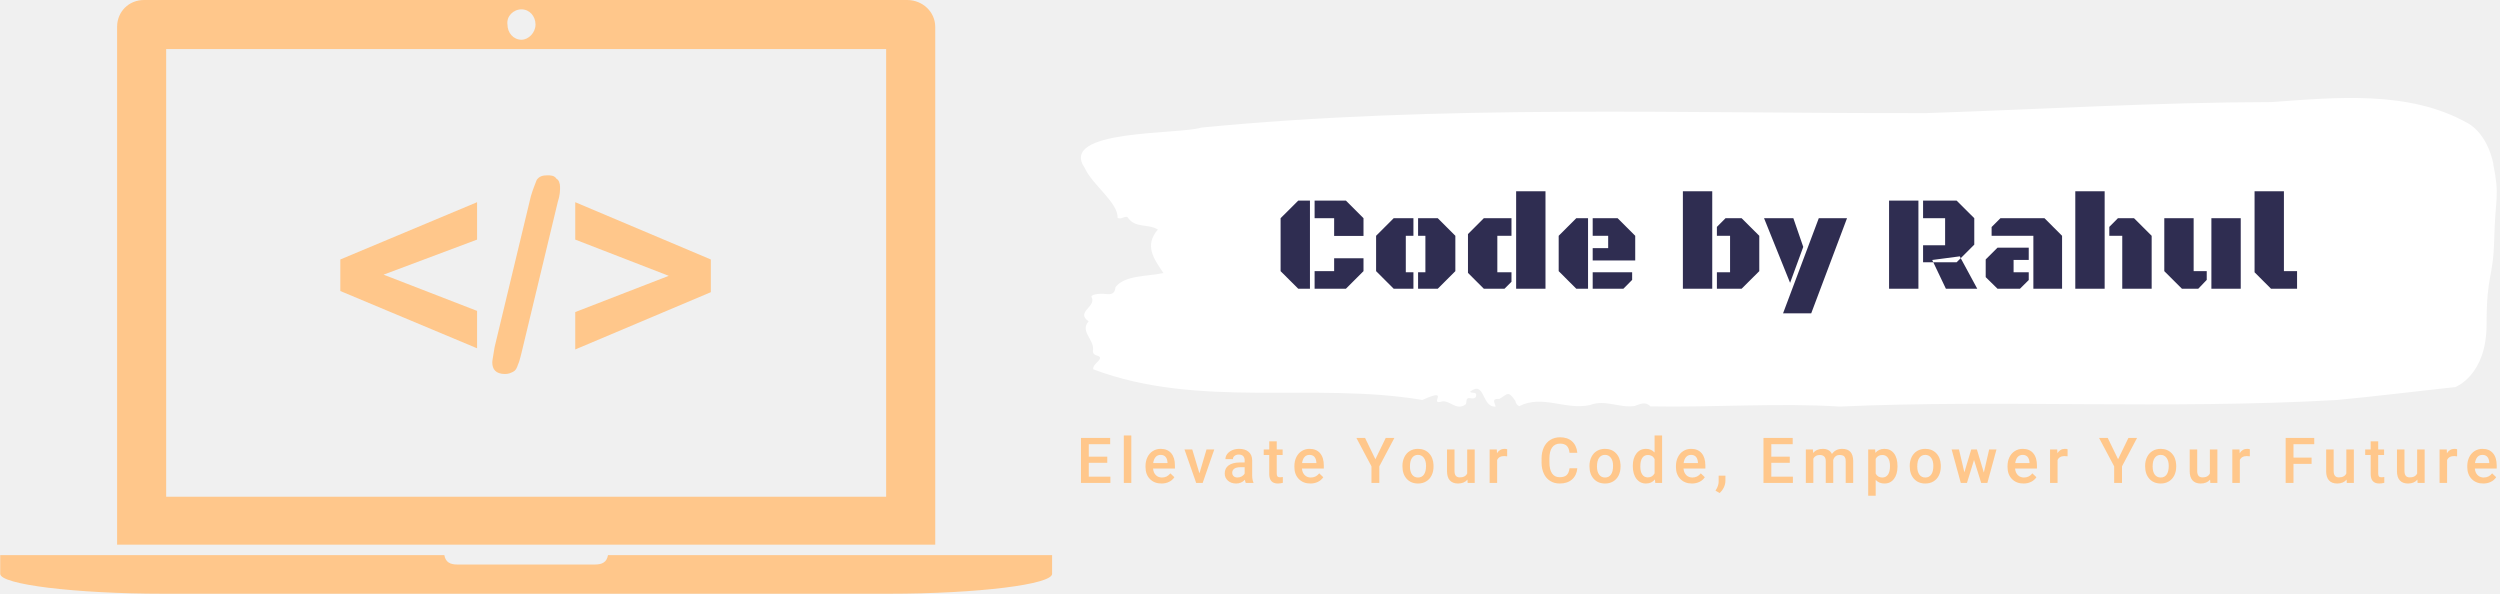
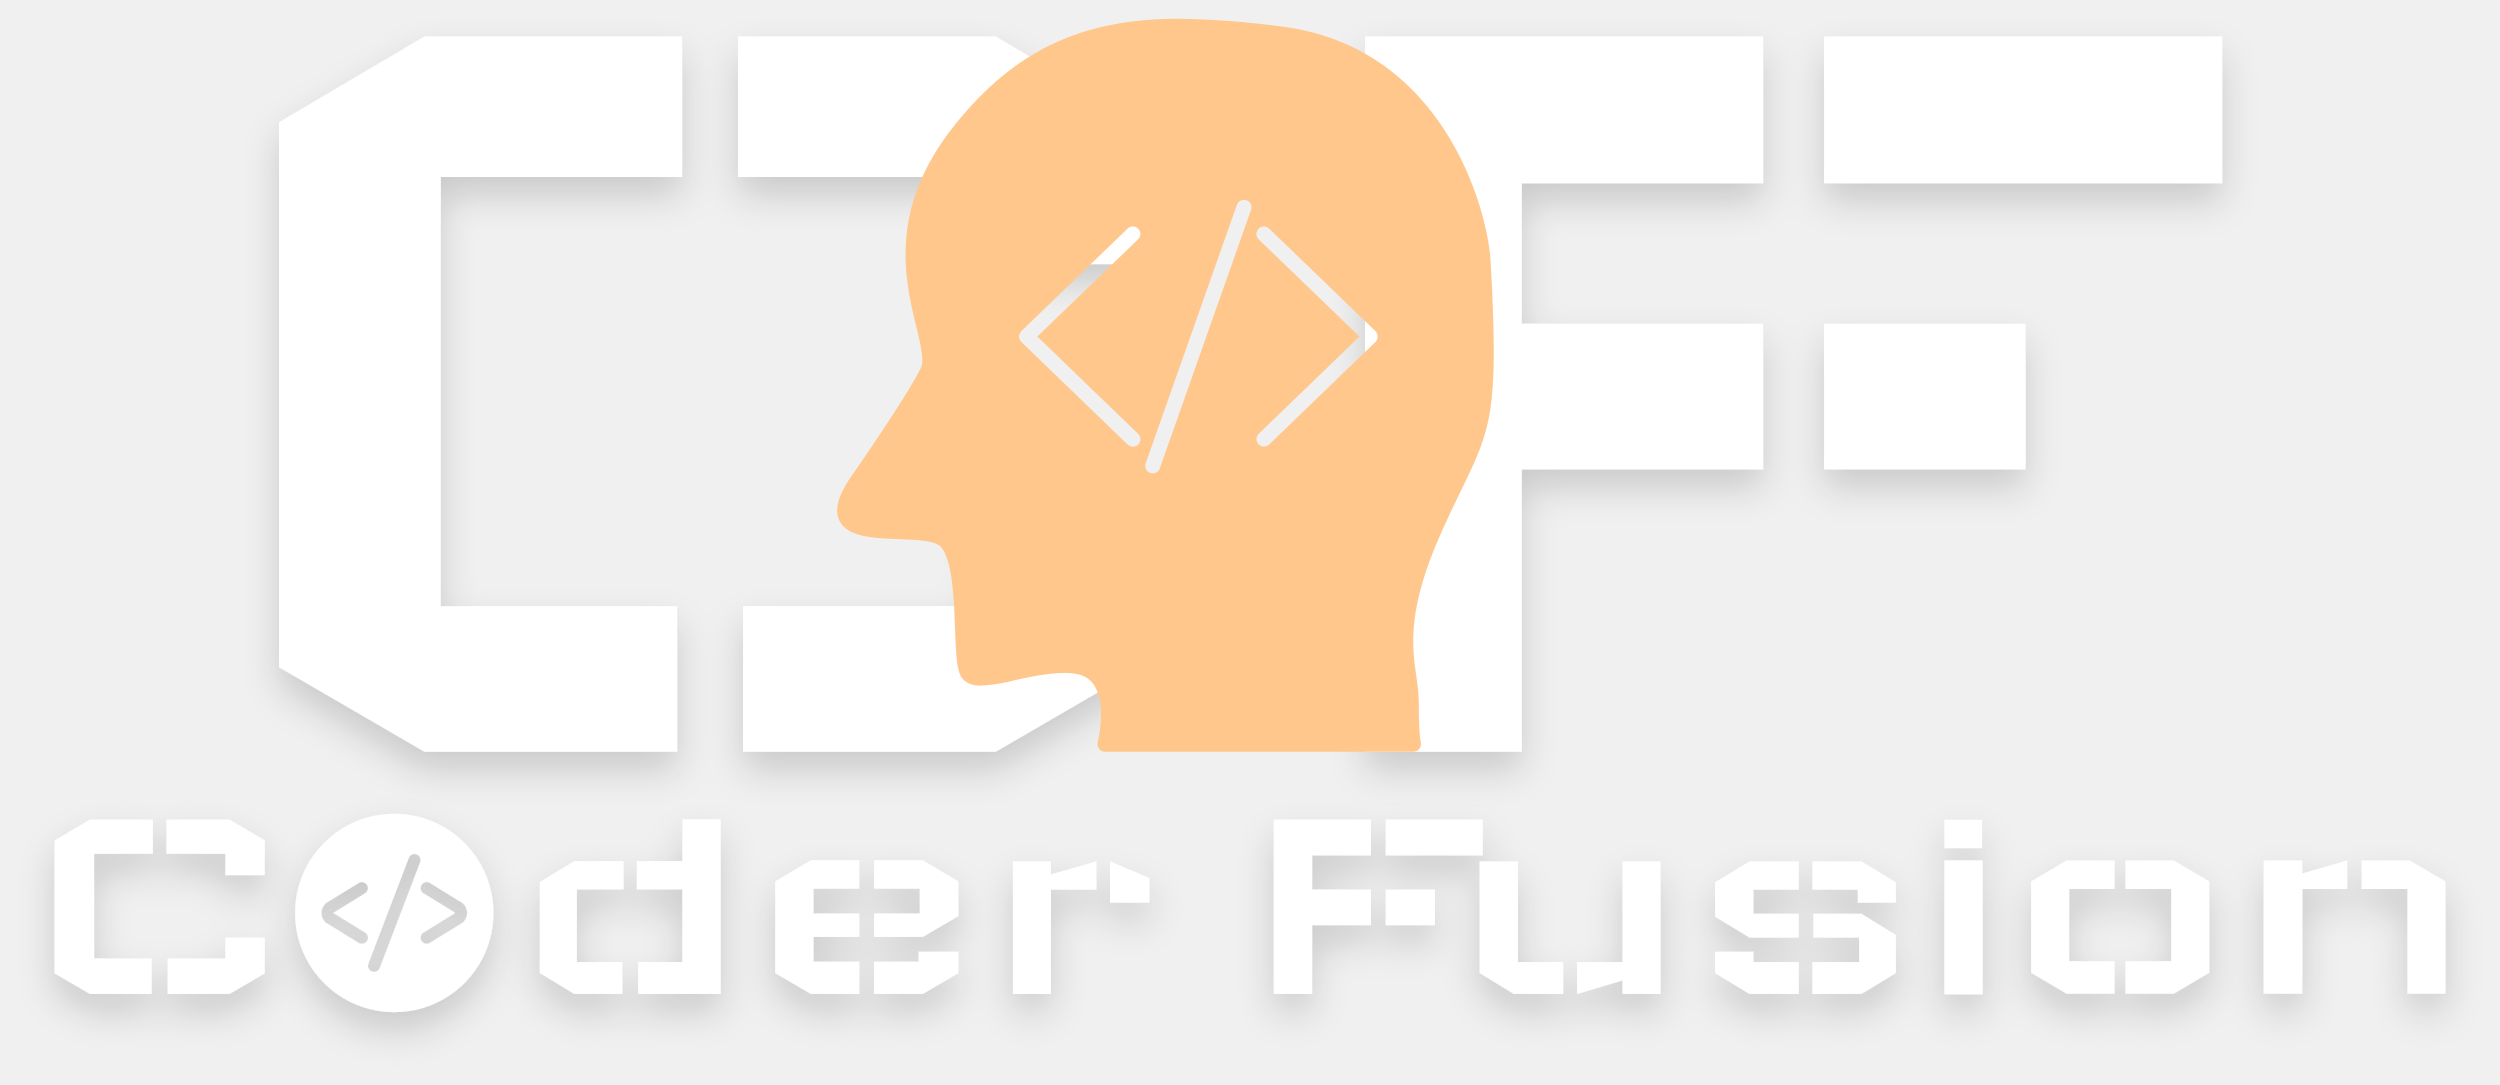
- <svg xmlns="http://www.w3.org/2000/svg" version="1.1" width="1500" height="356" viewBox="0 0 1500 356">
-   <g transform="matrix(1,0,0,1,-0.909005,0.1200628)">
-     <svg viewBox="0 0 396 94" data-background-color="#2f2d51" preserveAspectRatio="xMidYMid meet" height="356" width="1500">
-       <g id="tight-bounds" transform="matrix(1,0,0,1,0.2399773,-0.03170198)">
-         <svg viewBox="0 0 395.52 94.063" height="94.063" width="395.52">
-           <g>
-             <svg viewBox="0 0 395.52 94.063" height="94.063" width="395.52">
-               <g>
-                 <svg viewBox="0 0 697.415 165.861" height="94.063" width="395.52">
-                   <g transform="matrix(1,0,0,1,301.895,27.36786)">
-                     <svg viewBox="0 0 395.52 111.125" height="111.125" width="395.52">
-                       <g id="textblocktransform">
-                         <svg viewBox="0 0 395.52 111.125" height="111.125" width="395.52" id="textblock">
-                           <g>
-                             <svg viewBox="0 0 395.52 86.225" height="86.225" width="395.52">
-                               <path d="M394.594 18.494C392.735 9.543 387.435 7.055 387.435 7.055 371.165-2.163 350.86-0.176 332.619 1.148 300.414 1.202 268.339 3.171 236.208 4.227 168.767 4.388 100.749 1.739 33.643 8.273 27.339 10.277-6.54 8.666 1.121 19.639 3.129 24.204 10.456 29.269 10.232 33.458 11.236 34.192 12.631 32.509 13.226 33.566 15.309 36.412 18.711 35.069 21.501 36.752 17.614 41.245 20.403 44.986 23.062 48.906 18.377 49.926 12.371 49.443 9.675 52.826 9.396 55.278 7.89 54.813 6.235 54.706 5.026 54.634 2.59 54.903 2.999 55.672 4.394 58.304-1.594 59.825 2.162 62.403-0.422 65.195 3.948 67.612 3.353 70.637 3.278 71.245 3.687 71.765 4.338 71.908 7.22 72.677 3.018 74.181 3.464 75.81 33.029 86.944 65.104 79.247 95.394 84.366 103.259 80.786 97.346 85.637 100.489 84.885 102.943 84.008 104.728 87.642 107.499 85.584 107.927 84.993 107.276 83.597 108.8 83.865 109.6 84.008 110.307 83.973 110.418 83.149 110.586 81.914 109.117 82.684 108.726 82.039 112.947 78.781 111.906 86.532 115.866 86.21 115.68 85.261 114.528 83.901 116.889 84.08 119.232 82.719 119.306 81.592 121.389 84.653 121.463 85.315 121.835 85.78 122.43 86.103 128.938 82.773 135.409 87.284 142.233 85.78 146.417 84.134 150.433 86.675 154.672 86.049 156.16 85.548 157.666 84.653 159.098 86.156 176.632 86.479 195.319 85.136 211.943 86.21 256.364 84.205 303.836 87.033 350.674 84.384 361.719 83.364 373.192 81.914 383.958 80.75 383.958 80.75 392.679 77.564 392.679 63.244S394.538 50.714 394.817 39.311C395.096 27.909 396.398 27.444 394.538 18.494Z" opacity="1" fill="#ffffff" data-fill-palette-color="tertiary" />
-                               <g transform="matrix(1,0,0,1,55.76832,26.06856)">
-                                 <svg width="283.983" viewBox="2.37 -35.82 373.6 44.85" height="34.088" data-palette-color="#2f2d51">
-                                   <path d="M13.16-32.4L13.16 0 8.86 0 2.37-6.47 2.37-25.93 8.86-32.4 13.16-32.4ZM22.05-25.93L14.87-25.93 14.87-32.4 26.37-32.4 32.84-25.93 32.84-19.41 22.05-19.41 22.05-25.93ZM26.37 0L14.87 0 14.87-6.47 22.05-6.47 22.05-11.21 32.84-11.21 32.84-6.47 26.37 0ZM66.6-19.46L66.6-6.47 60.13 0 52.9 0 52.9-6.05 55.59-6.05 55.59-19.46 52.9-19.46 52.9-25.93 60.13-25.93 66.6-19.46ZM48.39-19.46L48.39-6.05 51.19-6.05 51.19 0 43.94 0 37.47-6.47 37.47-19.46 43.94-25.93 51.19-25.93 51.19-19.46 48.39-19.46ZM88.94-35.82L99.73-35.82 99.73 0 88.94 0 88.94-35.82ZM82.03-19.46L82.03-6.05 87.23-6.05 87.23-2.56 84.66 0 77.07 0 71.24-5.83 71.24-20.09 77.07-25.93 87.23-25.93 87.23-19.46 82.03-19.46ZM115.37-25.93L115.37 0 111.05 0 104.58-6.47 104.58-19.46 111.05-25.93 115.37-25.93ZM132.71-10.4L117.08-10.4 117.08-14.92 122.77-14.92 122.77-19.46 117.08-19.46 117.08-25.93 126.24-25.93 132.71-19.46 132.71-10.4ZM128.36 0L117.08 0 117.08-6.05 131.58-6.05 131.58-3.25 128.36 0ZM150.23-35.82L161.02-35.82 161.02 0 150.23 0 150.23-35.82ZM167.57-6.05L167.57-19.46 162.73-19.46 162.73-22.73 165.91-25.93 171.81-25.93 178.31-19.46 178.31-6.47 171.81 0 162.73 0 162.73-6.05 167.57-6.05ZM210.56-25.93L197.4 9.03 187.05 9.03 200.18-25.93 210.56-25.93ZM189.63-2.17L180.06-25.93 190.83-25.93 194.47-15.38 189.63-2.17ZM236.8 0L226.01 0 226.01-32.4 236.8-32.4 236.8 0ZM246.61-25.93L238.51-25.93 238.51-32.4 250.83-32.4 257.33-25.93 257.33-16.21 252.35-11.23 252.01-11.91 241.87-10.57 242.27-9.72 238.51-9.72 238.51-15.99 246.61-15.99 246.61-25.93ZM252.35-11.23L258.43 0 246.9 0 242.27-9.72 250.83-9.72 252.35-11.23ZM289.6 0L279.05 0 279.05-19.46 263.7-19.46 263.7-22.68 266.95-25.93 283.13-25.93 289.6-19.46 289.6 0ZM265.87-15.09L277.35-15.09 277.35-10.6 271.78-10.6 271.78-6.05 277.35-6.05 277.35-3.2 274.12 0 265.87 0 261.53-4.27 261.53-10.77 265.87-15.09ZM294.46 0L294.46-35.82 305.25-35.82 305.25 0 294.46 0ZM311.72 0L311.72-19.46 306.96-19.46 306.96-22.73 310.13-25.93 316.04-25.93 322.53-19.46 322.53 0 311.72 0ZM344.48-25.93L355.27-25.93 355.27 0 344.48 0 344.48-25.93ZM337.96-25.93L337.96-6.47 342.77-6.47 342.77-3.25 339.65 0 333.66 0 327.17-6.47 327.17-25.93 337.96-25.93ZM375.97-6.47L375.97 0 366.4 0 360.35-6.05 360.35-35.82 371.14-35.82 371.14-6.47 375.97-6.47Z" opacity="1" transform="matrix(1,0,0,1,0,0)" fill="#2f2d51" class="wordmark-text-0" data-fill-palette-color="quaternary" id="text-0" />
-                                 </svg>
-                               </g>
-                             </svg>
-                           </g>
-                           <g transform="matrix(1,0,0,1,0,94.27205)">
-                             <svg viewBox="0 0 395.52 16.853" height="16.853" width="395.52">
-                               <g transform="matrix(1,0,0,1,0,0)">
-                                 <svg width="395.52" viewBox="3.61 -37.5 1118.44 47.66" height="16.853" data-palette-color="#ffc78b">
-                                   <path d="M24.39-20.75L24.39-15.87 9.79-15.87 9.79-4.93 26.86-4.93 26.86 0 3.61 0 3.61-35.55 26.68-35.55 26.68-30.57 9.79-30.57 9.79-20.75 24.39-20.75ZM43.39-37.5L43.39 0 37.46 0 37.46-37.5 43.39-37.5ZM67.24 0.49L67.24 0.49Q61.61 0.49 58.1-3.06 54.6-6.62 54.6-12.52L54.6-12.52 54.6-13.26Q54.6-17.21 56.12-20.32 57.65-23.44 60.41-25.17 63.17-26.9 66.56-26.9L66.56-26.9Q71.96-26.9 74.9-23.46 77.84-20.02 77.84-13.72L77.84-13.72 77.84-11.33 60.58-11.33Q60.85-8.06 62.76-6.15 64.68-4.25 67.59-4.25L67.59-4.25Q71.66-4.25 74.23-7.54L74.23-7.54 77.43-4.49Q75.84-2.12 73.19-0.82 70.54 0.49 67.24 0.49ZM66.54-22.14L66.54-22.14Q64.1-22.14 62.59-20.43 61.09-18.73 60.68-15.67L60.68-15.67 71.98-15.67 71.98-16.11Q71.79-19.09 70.39-20.62 69-22.14 66.54-22.14ZM91.54-26.42L97.2-7.52 102.8-26.42 108.92-26.42 99.77 0 94.62 0 85.39-26.42 91.54-26.42ZM139.86 0L133.81 0Q133.42-0.76 133.12-2.47L133.12-2.47Q130.29 0.49 126.19 0.49L126.19 0.49Q122.21 0.49 119.69-1.78 117.18-4.05 117.18-7.4L117.18-7.4Q117.18-11.62 120.32-13.88 123.45-16.14 129.29-16.14L129.29-16.14 132.93-16.14 132.93-17.87Q132.93-19.92 131.78-21.15 130.63-22.39 128.29-22.39L128.29-22.39Q126.26-22.39 124.97-21.37 123.67-20.36 123.67-18.8L123.67-18.8 117.74-18.8Q117.74-20.97 119.18-22.86 120.62-24.76 123.1-25.83 125.58-26.9 128.63-26.9L128.63-26.9Q133.27-26.9 136.03-24.57 138.79-22.24 138.86-18.02L138.86-18.02 138.86-6.1Q138.86-2.54 139.86-0.42L139.86-0.42 139.86 0ZM127.29-4.27L127.29-4.27Q129.04-4.27 130.6-5.13 132.15-5.98 132.93-7.42L132.93-7.42 132.93-12.4 129.73-12.4Q126.43-12.4 124.77-11.25 123.11-10.11 123.11-8.01L123.11-8.01Q123.11-6.3 124.25-5.29 125.38-4.27 127.29-4.27ZM152.34-32.84L158.27-32.84 158.27-26.42 162.94-26.42 162.94-22.02 158.27-22.02 158.27-7.28Q158.27-5.76 158.87-5.09 159.47-4.42 161.01-4.42L161.01-4.42Q162.03-4.42 163.08-4.66L163.08-4.66 163.08-0.07Q161.06 0.49 159.18 0.49L159.18 0.49Q152.34 0.49 152.34-7.06L152.34-7.06 152.34-22.02 147.99-22.02 147.99-26.42 152.34-26.42 152.34-32.84ZM184.86 0.49L184.86 0.49Q179.22 0.49 175.72-3.06 172.22-6.62 172.22-12.52L172.22-12.52 172.22-13.26Q172.22-17.21 173.74-20.32 175.27-23.44 178.03-25.17 180.79-26.9 184.18-26.9L184.18-26.9Q189.58-26.9 192.52-23.46 195.46-20.02 195.46-13.72L195.46-13.72 195.46-11.33 178.2-11.33Q178.47-8.06 180.38-6.15 182.3-4.25 185.21-4.25L185.21-4.25Q189.28-4.25 191.85-7.54L191.85-7.54 195.04-4.49Q193.46-2.12 190.81-0.82 188.16 0.49 184.86 0.49ZM184.16-22.14L184.16-22.14Q181.71-22.14 180.21-20.43 178.71-18.73 178.3-15.67L178.3-15.67 189.6-15.67 189.6-16.11Q189.4-19.09 188.01-20.62 186.62-22.14 184.16-22.14ZM228.04-35.55L236.21-18.7 244.39-35.55 251.23-35.55 239.32-13.09 239.32 0 233.11 0 233.11-13.09 221.18-35.55 228.04-35.55ZM257.58-13.16L257.58-13.45Q257.58-17.33 259.12-20.45 260.66-23.56 263.44-25.23 266.22-26.9 269.84-26.9L269.84-26.9Q275.18-26.9 278.52-23.46 281.85-20.02 282.12-14.33L282.12-14.33 282.14-12.94Q282.14-9.03 280.64-5.96 279.14-2.88 276.34-1.2 273.55 0.49 269.89 0.49L269.89 0.49Q264.3 0.49 260.94-3.23 257.58-6.96 257.58-13.16L257.58-13.16ZM263.51-12.94L263.51-12.94Q263.51-8.86 265.2-6.56 266.88-4.25 269.89-4.25 272.89-4.25 274.56-6.59 276.23-8.94 276.23-13.45L276.23-13.45Q276.23-17.46 274.51-19.8 272.79-22.14 269.84-22.14L269.84-22.14Q266.93-22.14 265.22-19.84 263.51-17.53 263.51-12.94ZM309.07 0L308.93-2.59Q306.32 0.49 301.51 0.49L301.51 0.49Q297.21 0.49 295-2.03 292.79-4.54 292.79-9.3L292.79-9.3 292.79-26.42 298.72-26.42 298.72-9.38Q298.72-4.35 302.9-4.35L302.9-4.35Q307.22-4.35 308.73-7.45L308.73-7.45 308.73-26.42 314.67-26.42 314.67 0 309.07 0ZM340.33-26.56L340.3-21Q339.13-21.19 337.89-21.19L337.89-21.19Q333.81-21.19 332.39-18.07L332.39-18.07 332.39 0 326.46 0 326.46-26.42 332.13-26.42 332.27-23.46Q334.42-26.9 338.23-26.9L338.23-26.9Q339.5-26.9 340.33-26.56L340.33-26.56ZM389.58-11.57L395.73-11.57Q395.2-5.88 391.53-2.7 387.87 0.49 381.79 0.49L381.79 0.49Q377.54 0.49 374.31-1.53 371.07-3.54 369.32-7.25 367.56-10.96 367.49-15.87L367.49-15.87 367.49-19.19Q367.49-24.22 369.27-28.05 371.05-31.88 374.38-33.96 377.72-36.04 382.09-36.04L382.09-36.04Q387.97-36.04 391.56-32.84 395.15-29.64 395.73-23.8L395.73-23.8 389.58-23.8Q389.14-27.64 387.35-29.33 385.55-31.03 382.09-31.03L382.09-31.03Q378.06-31.03 375.9-28.09 373.74-25.15 373.69-19.46L373.69-19.46 373.69-16.31Q373.69-10.55 375.75-7.52 377.81-4.49 381.79-4.49L381.79-4.49Q385.43-4.49 387.26-6.13 389.09-7.76 389.58-11.57L389.58-11.57ZM405.33-13.16L405.33-13.45Q405.33-17.33 406.87-20.45 408.41-23.56 411.19-25.23 413.97-26.9 417.59-26.9L417.59-26.9Q422.93-26.9 426.27-23.46 429.6-20.02 429.87-14.33L429.87-14.33 429.89-12.94Q429.89-9.03 428.39-5.96 426.89-2.88 424.09-1.2 421.3 0.49 417.64 0.49L417.64 0.49Q412.05 0.49 408.69-3.23 405.33-6.96 405.33-13.16L405.33-13.16ZM411.26-12.94L411.26-12.94Q411.26-8.86 412.95-6.56 414.63-4.25 417.64-4.25 420.64-4.25 422.31-6.59 423.98-8.94 423.98-13.45L423.98-13.45Q423.98-17.46 422.26-19.8 420.54-22.14 417.59-22.14L417.59-22.14Q414.68-22.14 412.97-19.84 411.26-17.53 411.26-12.94ZM439.56-13.4L439.56-13.4Q439.56-19.51 442.4-23.21 445.23-26.9 449.99-26.9L449.99-26.9Q454.19-26.9 456.78-23.97L456.78-23.97 456.78-37.5 462.71-37.5 462.71 0 457.34 0 457.04-2.73Q454.38 0.49 449.94 0.49L449.94 0.49Q445.3 0.49 442.43-3.25 439.56-6.98 439.56-13.4ZM445.5-12.89L445.5-12.89Q445.5-8.86 447.05-6.6 448.6-4.35 451.45-4.35L451.45-4.35Q455.09-4.35 456.78-7.59L456.78-7.59 456.78-18.87Q455.14-22.05 451.5-22.05L451.5-22.05Q448.62-22.05 447.06-19.76 445.5-17.48 445.5-12.89ZM486.3 0.49L486.3 0.49Q480.66 0.49 477.15-3.06 473.65-6.62 473.65-12.52L473.65-12.52 473.65-13.26Q473.65-17.21 475.18-20.32 476.7-23.44 479.46-25.17 482.22-26.9 485.61-26.9L485.61-26.9Q491.01-26.9 493.95-23.46 496.89-20.02 496.89-13.72L496.89-13.72 496.89-11.33 479.63-11.33Q479.9-8.06 481.82-6.15 483.73-4.25 486.64-4.25L486.64-4.25Q490.72-4.25 493.28-7.54L493.28-7.54 496.48-4.49Q494.89-2.12 492.24-0.82 489.59 0.49 486.3 0.49ZM485.59-22.14L485.59-22.14Q483.15-22.14 481.65-20.43 480.14-18.73 479.73-15.67L479.73-15.67 491.03-15.67 491.03-16.11Q490.84-19.09 489.45-20.62 488.05-22.14 485.59-22.14ZM508.1 8.01L508.1 8.01 504.9 6.1Q506.32 3.88 506.85 2.23 507.37 0.59 507.39-1.12L507.39-1.12 507.39-5.74 512.74-5.74 512.72-1.46Q512.69 1.12 511.41 3.72 510.13 6.32 508.1 8.01ZM563.58-20.75L563.58-15.87 548.98-15.87 548.98-4.93 566.05-4.93 566.05 0 542.8 0 542.8-35.55 565.88-35.55 565.88-30.57 548.98-30.57 548.98-20.75 563.58-20.75ZM576.26-26.42L581.85-26.42 582.02-23.66Q584.8-26.9 589.63-26.9L589.63-26.9Q594.93-26.9 596.89-22.85L596.89-22.85Q599.77-26.9 604.99-26.9L604.99-26.9Q609.36-26.9 611.5-24.49 613.63-22.07 613.68-17.36L613.68-17.36 613.68 0 607.75 0 607.75-17.19Q607.75-19.7 606.65-20.87 605.55-22.05 603.01-22.05L603.01-22.05Q600.99-22.05 599.7-20.96 598.42-19.87 597.91-18.12L597.91-18.12 597.93 0 592 0 592-17.38Q591.88-22.05 587.24-22.05L587.24-22.05Q583.68-22.05 582.19-19.14L582.19-19.14 582.19 0 576.26 0 576.26-26.42ZM648.67-13.31L648.67-12.94Q648.67-6.81 645.89-3.16 643.11 0.49 638.42 0.49L638.42 0.49Q634.07 0.49 631.46-2.37L631.46-2.37 631.46 10.16 625.53 10.16 625.53-26.42 631-26.42 631.24-23.73Q633.85-26.9 638.34-26.9L638.34-26.9Q643.18-26.9 645.92-23.3 648.67-19.7 648.67-13.31L648.67-13.31ZM642.76-13.45L642.76-13.45Q642.76-17.41 641.19-19.73 639.61-22.05 636.68-22.05L636.68-22.05Q633.05-22.05 631.46-19.04L631.46-19.04 631.46-7.32Q633.07-4.25 636.73-4.25L636.73-4.25Q639.56-4.25 641.16-6.53 642.76-8.81 642.76-13.45ZM658.34-13.16L658.34-13.45Q658.34-17.33 659.88-20.45 661.42-23.56 664.2-25.23 666.99-26.9 670.6-26.9L670.6-26.9Q675.95-26.9 679.28-23.46 682.61-20.02 682.88-14.33L682.88-14.33 682.9-12.94Q682.9-9.03 681.4-5.96 679.9-2.88 677.11-1.2 674.31 0.49 670.65 0.49L670.65 0.49Q665.06 0.49 661.7-3.23 658.34-6.96 658.34-13.16L658.34-13.16ZM664.28-12.94L664.28-12.94Q664.28-8.86 665.96-6.56 667.65-4.25 670.65-4.25 673.65-4.25 675.32-6.59 677-8.94 677-13.45L677-13.45Q677-17.46 675.27-19.8 673.55-22.14 670.6-22.14L670.6-22.14Q667.69-22.14 665.99-19.84 664.28-17.53 664.28-12.94ZM711.4-26.42L716.89-8.18 721.09-26.42 726.88-26.42 719.68 0 714.79 0 709.13-18.14 703.56 0 698.68 0 691.45-26.42 697.24-26.42 701.51-8.37 706.93-26.42 711.4-26.42ZM748.24 0.49L748.24 0.49Q742.6 0.49 739.1-3.06 735.6-6.62 735.6-12.52L735.6-12.52 735.6-13.26Q735.6-17.21 737.12-20.32 738.65-23.44 741.41-25.17 744.17-26.9 747.56-26.9L747.56-26.9Q752.96-26.9 755.9-23.46 758.84-20.02 758.84-13.72L758.84-13.72 758.84-11.33 741.58-11.33Q741.85-8.06 743.76-6.15 745.68-4.25 748.59-4.25L748.59-4.25Q752.66-4.25 755.23-7.54L755.23-7.54 758.43-4.49Q756.84-2.12 754.19-0.82 751.54 0.49 748.24 0.49ZM747.54-22.14L747.54-22.14Q745.1-22.14 743.59-20.43 742.09-18.73 741.68-15.67L741.68-15.67 752.98-15.67 752.98-16.11Q752.79-19.09 751.39-20.62 750-22.14 747.54-22.14ZM783.06-26.56L783.04-21Q781.87-21.19 780.62-21.19L780.62-21.19Q776.54-21.19 775.13-18.07L775.13-18.07 775.13 0 769.2 0 769.2-26.42 774.86-26.42 775.01-23.46Q777.15-26.9 780.96-26.9L780.96-26.9Q782.23-26.9 783.06-26.56L783.06-26.56ZM814.76-35.55L822.94-18.7 831.12-35.55 837.95-35.55 826.04-13.09 826.04 0 819.84 0 819.84-13.09 807.9-35.55 814.76-35.55ZM844.31-13.16L844.31-13.45Q844.31-17.33 845.84-20.45 847.38-23.56 850.17-25.23 852.95-26.9 856.56-26.9L856.56-26.9Q861.91-26.9 865.24-23.46 868.57-20.02 868.84-14.33L868.84-14.33 868.87-12.94Q868.87-9.03 867.37-5.96 865.86-2.88 863.07-1.2 860.27 0.49 856.61 0.49L856.61 0.49Q851.02 0.49 847.66-3.23 844.31-6.96 844.31-13.16L844.31-13.16ZM850.24-12.94L850.24-12.94Q850.24-8.86 851.92-6.56 853.61-4.25 856.61-4.25 859.61-4.25 861.29-6.59 862.96-8.94 862.96-13.45L862.96-13.45Q862.96-17.46 861.24-19.8 859.52-22.14 856.56-22.14L856.56-22.14Q853.66-22.14 851.95-19.84 850.24-17.53 850.24-12.94ZM895.8 0L895.65-2.59Q893.04 0.49 888.23 0.49L888.23 0.49Q883.93 0.49 881.72-2.03 879.52-4.54 879.52-9.3L879.52-9.3 879.52-26.42 885.45-26.42 885.45-9.38Q885.45-4.35 889.62-4.35L889.62-4.35Q893.94-4.35 895.46-7.45L895.46-7.45 895.46-26.42 901.39-26.42 901.39 0 895.8 0ZM927.05-26.56L927.03-21Q925.86-21.19 924.61-21.19L924.61-21.19Q920.54-21.19 919.12-18.07L919.12-18.07 919.12 0 913.19 0 913.19-26.42 918.85-26.42 919-23.46Q921.15-26.9 924.95-26.9L924.95-26.9Q926.22-26.9 927.05-26.56L927.05-26.56ZM975.82-20L975.82-15.06 961.51-15.06 961.51 0 955.33 0 955.33-35.55 977.92-35.55 977.92-30.57 961.51-30.57 961.51-20 975.82-20ZM1003.6 0L1003.46-2.59Q1000.85 0.49 996.04 0.49L996.04 0.49Q991.74 0.49 989.53-2.03 987.32-4.54 987.32-9.3L987.32-9.3 987.32-26.42 993.25-26.42 993.25-9.38Q993.25-4.35 997.43-4.35L997.43-4.35Q1001.75-4.35 1003.26-7.45L1003.26-7.45 1003.26-26.42 1009.2-26.42 1009.2 0 1003.6 0ZM1022.5-32.84L1028.44-32.84 1028.44-26.42 1033.1-26.42 1033.1-22.02 1028.44-22.02 1028.44-7.28Q1028.44-5.76 1029.04-5.09 1029.63-4.42 1031.17-4.42L1031.17-4.42Q1032.2-4.42 1033.25-4.66L1033.25-4.66 1033.25-0.07Q1031.22 0.49 1029.34 0.49L1029.34 0.49Q1022.5 0.49 1022.5-7.06L1022.5-7.06 1022.5-22.02 1018.16-22.02 1018.16-26.42 1022.5-26.42 1022.5-32.84ZM1059.55 0L1059.4-2.59Q1056.79 0.49 1051.98 0.49L1051.98 0.49Q1047.68 0.49 1045.47-2.03 1043.26-4.54 1043.26-9.3L1043.26-9.3 1043.26-26.42 1049.19-26.42 1049.19-9.38Q1049.19-4.35 1053.37-4.35L1053.37-4.35Q1057.69-4.35 1059.2-7.45L1059.2-7.45 1059.2-26.42 1065.14-26.42 1065.14 0 1059.55 0ZM1090.8-26.56L1090.77-21Q1089.6-21.19 1088.36-21.19L1088.36-21.19Q1084.28-21.19 1082.86-18.07L1082.86-18.07 1082.86 0 1076.93 0 1076.93-26.42 1082.6-26.42 1082.74-23.46Q1084.89-26.9 1088.7-26.9L1088.7-26.9Q1089.97-26.9 1090.8-26.56L1090.8-26.56ZM1111.46 0.49L1111.46 0.49Q1105.82 0.49 1102.31-3.06 1098.81-6.62 1098.81-12.52L1098.81-12.52 1098.81-13.26Q1098.81-17.21 1100.34-20.32 1101.86-23.44 1104.62-25.17 1107.38-26.9 1110.77-26.9L1110.77-26.9Q1116.17-26.9 1119.11-23.46 1122.05-20.02 1122.05-13.72L1122.05-13.72 1122.05-11.33 1104.79-11.33Q1105.06-8.06 1106.98-6.15 1108.89-4.25 1111.8-4.25L1111.8-4.25Q1115.88-4.25 1118.44-7.54L1118.44-7.54 1121.64-4.49Q1120.05-2.12 1117.4-0.82 1114.75 0.49 1111.46 0.49ZM1110.75-22.14L1110.75-22.14Q1108.31-22.14 1106.81-20.43 1105.31-18.73 1104.89-15.67L1104.89-15.67 1116.19-15.67 1116.19-16.11Q1116-19.09 1114.61-20.62 1113.22-22.14 1110.75-22.14Z" opacity="1" transform="matrix(1,0,0,1,0,0)" fill="#ffc78b" class="slogan-text-1" data-fill-palette-color="secondary" id="text-1" />
-                                 </svg>
-                               </g>
-                             </svg>
-                           </g>
-                         </svg>
-                       </g>
-                     </svg>
-                   </g>
-                   <g>
-                     <svg viewBox="0 0 293.848 165.861" height="165.861" width="293.848">
-                       <g>
-                         <svg version="1.1" x="0" y="0" viewBox="0 0 90 50.8" enable-background="new 0 0 90 50.8" xml:space="preserve" width="293.848" height="165.861" class="icon-icon-0" data-fill-palette-color="accent" id="icon-0">
-                           <g fill="#ffc78b" data-fill-palette-color="accent">
-                             <g fill="#ffc78b" data-fill-palette-color="accent">
-                               <path fill-rule="evenodd" clip-rule="evenodd" d="M80 2.3C80 1 78.9 0 77.6 0H12.3C11 0 10 1 10 2.3v44.3h70V2.3zM44.6 0.8c0.7 0 1.2 0.6 1.2 1.3 0 0.7-0.6 1.3-1.2 1.3-0.7 0-1.2-0.6-1.2-1.3C43.3 1.4 43.9 0.8 44.6 0.8zM75.8 42.5H14.2V4.2h61.6V42.5zM52 47.5c-0.1 0.6-0.5 0.8-1.1 0.8H39.1c-0.6 0-1-0.2-1.1-0.8H0v1.6c0 0.9 6.3 1.7 14 1.7h62c7.7 0 14-0.8 14-1.7v-1.6H52zM60.8 22.2l-11.6-4.9v3.2l8 3.1-8 3.1v3.2l11.6-4.9V22.2zM43.2 32c0.3 0 0.5-0.1 0.7-0.2 0.2-0.1 0.3-0.3 0.4-0.6 0.1-0.2 0.2-0.6 0.3-1l3.1-12.9c0.2-0.6 0.2-1 0.2-1.3 0-0.3-0.1-0.6-0.3-0.7C47.4 15 47.1 15 46.8 15c-0.4 0-0.7 0.1-0.9 0.4-0.1 0.3-0.3 0.7-0.5 1.4l-3.1 12.9c-0.1 0.7-0.2 1.1-0.2 1.3C42.1 31.6 42.4 32 43.2 32zM40.8 26.6l-8-3.1 8-3v-3.2l-11.7 4.9v2.7l11.7 4.9V26.6z" fill="#ffc78b" data-fill-palette-color="accent" />
-                             </g>
-                           </g>
-                         </svg>
-                       </g>
-                     </svg>
-                   </g>
-                 </svg>
-               </g>
-             </svg>
+ <svg xmlns="http://www.w3.org/2000/svg" width="412.12" height="178.839" viewBox="0 0 412.12 178.839">
+   <defs>
+     <filter id="text-0" x="0" y="129.046" width="412.12" height="46.85" filterUnits="userSpaceOnUse">
+       <feOffset dy="3" input="SourceAlpha" />
+       <feGaussianBlur stdDeviation="3" result="blur" />
+       <feFlood flood-opacity="0.161" />
+       <feComposite operator="in" in2="blur" />
+       <feComposite in="SourceGraphic" />
+     </filter>
+     <filter id="Path_36598" x="37" y="0" width="338.322" height="135.916" filterUnits="userSpaceOnUse">
+       <feOffset dy="3" input="SourceAlpha" />
+       <feGaussianBlur stdDeviation="3" result="blur-2" />
+       <feFlood flood-opacity="0.161" />
+       <feComposite operator="in" in2="blur-2" />
+       <feComposite in="SourceGraphic" />
+     </filter>
+     <filter id="Path_36601" x="39.654" y="128.147" width="50.691" height="50.691" filterUnits="userSpaceOnUse">
+       <feOffset dy="3" input="SourceAlpha" />
+       <feGaussianBlur stdDeviation="3" result="blur-3" />
+       <feFlood flood-opacity="0.161" />
+       <feComposite operator="in" in2="blur-3" />
+       <feComposite in="SourceGraphic" />
+     </filter>
+   </defs>
+   <g id="Group_4052" data-name="Group 4052" transform="translate(5453 -9495)">
+     <g id="Group_4050" data-name="Group 4050">
+       <g transform="matrix(1, 0, 0, 1, -5453, 9495)" filter="url(#text-0)">
+         <path id="text-0-2" data-name="text-0" d="M4-3.4V-25.3l5.85-3.45H20.2v5.65H10.5V-5.85H20V0H9.85ZM38.65-9.3h-6.5v3.45h-9.5V0H32.8l5.85-3.4Zm-6.5-10.3h6.5v-5.7L32.8-28.75H22.45v5.65h9.7ZM60.4-13.992h0v1.053L52.9-16.1l7.5,3.157h0v-1.053h0v0Zm0,2.1L76-18.55,60.4-11.888v0L62.2-5.4l-1.8-6.488v0ZM113.8-28.8V0H100.2V-5.25h7.3v-12H100V-21.9h7.5v-6.9ZM84-3.45v-15l5.7-3.45h8.1v4.65H90.09v12h7.5V0H89.7Zm68.99-15.1v5.7l-5.9,3.45h-8v-3.85h7.55v-4.1h-7.55v-4.7h8Zm-6.55,11.6h6.55v3.5L147.09,0h-8V-5.3h7.35Zm-23.65-11.6v15.1L128.69,0h7.95V-5.3h-7.55V-9.4h7.55v-3.85h-7.55v-4.1h7.55v-4.7h-7.95ZM161.99,0V-21.85h6.25v2.15l7.5-2.15v4.65h-7.5V0Zm22.5-15.05V-19.1l-6.5-2.75v6.8Zm20.5-13.7h16v5.9h-9.7v5.65h9.7v5.85h-9.7V0h-6.3Zm34.45,5.9h0v-5.9h-16v5.9Zm-7.9,11.5h0V-17.2h-8.1v5.85Zm37.19-10.5V0h-6.25V-2.25L254.98,0V-5.25h7.5v-16.6Zm-29.8,0v18.4L244.58,0h8.1V-5.25h-7.45v-16.6ZM307.53-9.7v6.25L301.83,0h-8.05V-5.25h7.7V-9.3h-7.55v-3.9h7.9Zm-29.8-3.05V-18.4l5.7-3.45h8.1v4.65h-7.5v4h7.5v3.9h-8.1Zm0,5.8h6.3v1.7h7.5V0h-8.1l-5.7-3.45Zm29.8-8.1h-6.25V-17.2h-7.5v-4.65h8.05l5.7,3.45Zm8-6.95h6.3V.05h-6.3Zm6.2-6.7v4.65h-6.2V-28.7Zm8.1,25.2V-18.55L335.68-22h7.9v4.7h-7.5V-5.4h7.5V-.05h-7.9Zm29.35,0V-18.55L353.33-22h-7.95v4.7h7.55V-5.4h-7.55V-.05h7.95Zm8.99,3.45V-22h6.35v2.15l7.4-2.15v4.7h-7.4V-.05Zm29.95,0v-18.5L392.22-22h-7.9v4.7h7.55V-.05Z" transform="translate(5 163.85)" fill="#fff" />
+       </g>
+       <g transform="matrix(1, 0, 0, 1, -5453, 9495)" filter="url(#Path_36598)">
+         <path id="Path_36598-2" data-name="Path 36598" d="M16.406-13.945v-89.822L40.4-117.916h42.45v23.173H43.065v70.75H82.029V0H40.4Zm142.115-24.2H131.861v14.15H92.9V0h41.63l23.993-13.945ZM131.861-80.388h26.659v-23.378l-23.993-14.15H92.077v23.173h39.784Zm63.572-37.528h65.623v24.2H221.273v23.173h39.784v23.993H221.273V0H195.434Zm141.295,24.2h0v-24.2H271.105v24.2Zm-32.4,47.167h0V-70.545H271.105v23.993Z" transform="translate(29.59 123.92)" fill="#fff" />
+       </g>
+       <g id="Group_4049" data-name="Group 4049" transform="translate(-5325.618 9490.01)">
+         <g id="Group_4048" data-name="Group 4048" transform="translate(10.618 8.079)">
+           <g id="Group_4047" data-name="Group 4047">
+             <g id="icon-0">
+               <path id="Path_36603" data-name="Path 36603" d="M118.352,48.186c-.507-9.046-7.963-35.607-34.642-38.845A141.217,141.217,0,0,0,66.97,8.079c-16.017,0-27.048,5.2-36.881,17.408-11.162,13.846-8.3,25.65-6.4,33.46.717,2.949,1.333,5.5.715,6.736C21.792,70.9,12.916,83.57,12.812,83.716c-2.11,3.124-2.679,5.4-1.789,7.154,1.353,2.669,5.593,2.835,9.692,2.991,2.818.111,6.011.235,6.951,1.222,1.979,2.083,2.212,8.631,2.38,13.415.119,3.349.213,5.994.754,7.508.329.923,1.212,2.019,3.555,2.019a28.492,28.492,0,0,0,5.682-.933c3.451-.777,7.693-1.593,10.4-.92a4.117,4.117,0,0,1,2.667,1.959c1.962,3.3.477,9.17.465,9.227a1.239,1.239,0,0,0,1.2,1.549h50.875a1.245,1.245,0,0,0,.977-.51,1.278,1.278,0,0,0,.2-1.1c-.012-.049-.322-1.229-.322-6.55a30.175,30.175,0,0,0-.408-4.287c-.7-4.9-1.563-10.993,4.124-23.7,1.259-2.81,2.365-5.086,3.327-7.067C118.416,75.644,119.727,72.945,118.352,48.186Zm-58.138,28.3A1.235,1.235,0,1,1,58.5,78.262l-17.524-16.9a.137.137,0,0,1-.012-.02s-.012,0-.017-.012a1.051,1.051,0,0,1-.121-.193,1.182,1.182,0,0,1-.131-.2,1.288,1.288,0,0,1-.052-.235.674.674,0,0,1,0-.455,1.11,1.11,0,0,1,.052-.235,150.613,150.613,0,0,0,.252-.4s.012-.007.017-.012.007-.015.012-.02L58.5,42.674a1.237,1.237,0,1,1,1.717,1.781l-16.6,16.013ZM78.856,39.57,63.811,82.2a1.239,1.239,0,0,1-1.168.826,1.281,1.281,0,0,1-.413-.069,1.238,1.238,0,0,1-.754-1.578l15.045-42.63a1.249,1.249,0,0,1,1.578-.754A1.236,1.236,0,0,1,78.856,39.57ZM99.7,60.683a1.5,1.5,0,0,1-.052.255,1.44,1.44,0,0,1-.111.171,1.122,1.122,0,0,1-.141.223c-.007.007-.017.007-.025.015a.051.051,0,0,1-.01.015l-17.524,16.9a1.234,1.234,0,1,1-1.714-1.776l16.6-16.015L80.122,44.46a1.236,1.236,0,1,1,1.714-1.781l17.524,16.9s.007.012.012.017a.139.139,0,0,1,.02.012,1.353,1.353,0,0,1,.121.188,1.323,1.323,0,0,1,.134.205,1.231,1.231,0,0,1,.049.23,1.118,1.118,0,0,1,.042.235A1.537,1.537,0,0,1,99.7,60.683Z" transform="translate(-10.618 -8.079)" fill="#ffc78b" />
+             </g>
          </g>
-           <defs />
-         </svg>
-         <rect width="395.52" height="94.063" fill="none" stroke="none" visibility="hidden" />
+         </g>
      </g>
-     </svg>
+     </g>
+     <g transform="matrix(1, 0, 0, 1, -5453, 9495)" filter="url(#Path_36601)">
+       <path id="Path_36601-2" data-name="Path 36601" d="M27.739,17.869l-.084.084L22.225,21.3a1.021,1.021,0,0,1-1.072-1.739l5.171-3.188a.112.112,0,0,0,0-.058l-5.171-3.188a1.021,1.021,0,1,1,1.072-1.739l5.43,3.348.084.084A2.158,2.158,0,0,1,27.739,17.869ZM13.98,25.394a1.022,1.022,0,1,1-1.908-.729L18.712,7.3a1.022,1.022,0,1,1,1.908.729l-3.027,7.917ZM11,21.454a1.016,1.016,0,0,1-.535-.152l-5.43-3.348-.084-.084a2.158,2.158,0,0,1,0-3.047l.084-.084,5.43-3.348a1.021,1.021,0,0,1,1.072,1.739L6.368,16.317a.112.112,0,0,0,0,.058l5.171,3.188A1.022,1.022,0,0,1,11,21.454ZM16.346,0A16.346,16.346,0,1,0,32.691,16.346,16.346,16.346,0,0,0,16.346,0Z" transform="translate(48.65 134.15)" fill="#fff" fill-rule="evenodd" />
+     </g>
  </g>
</svg>
